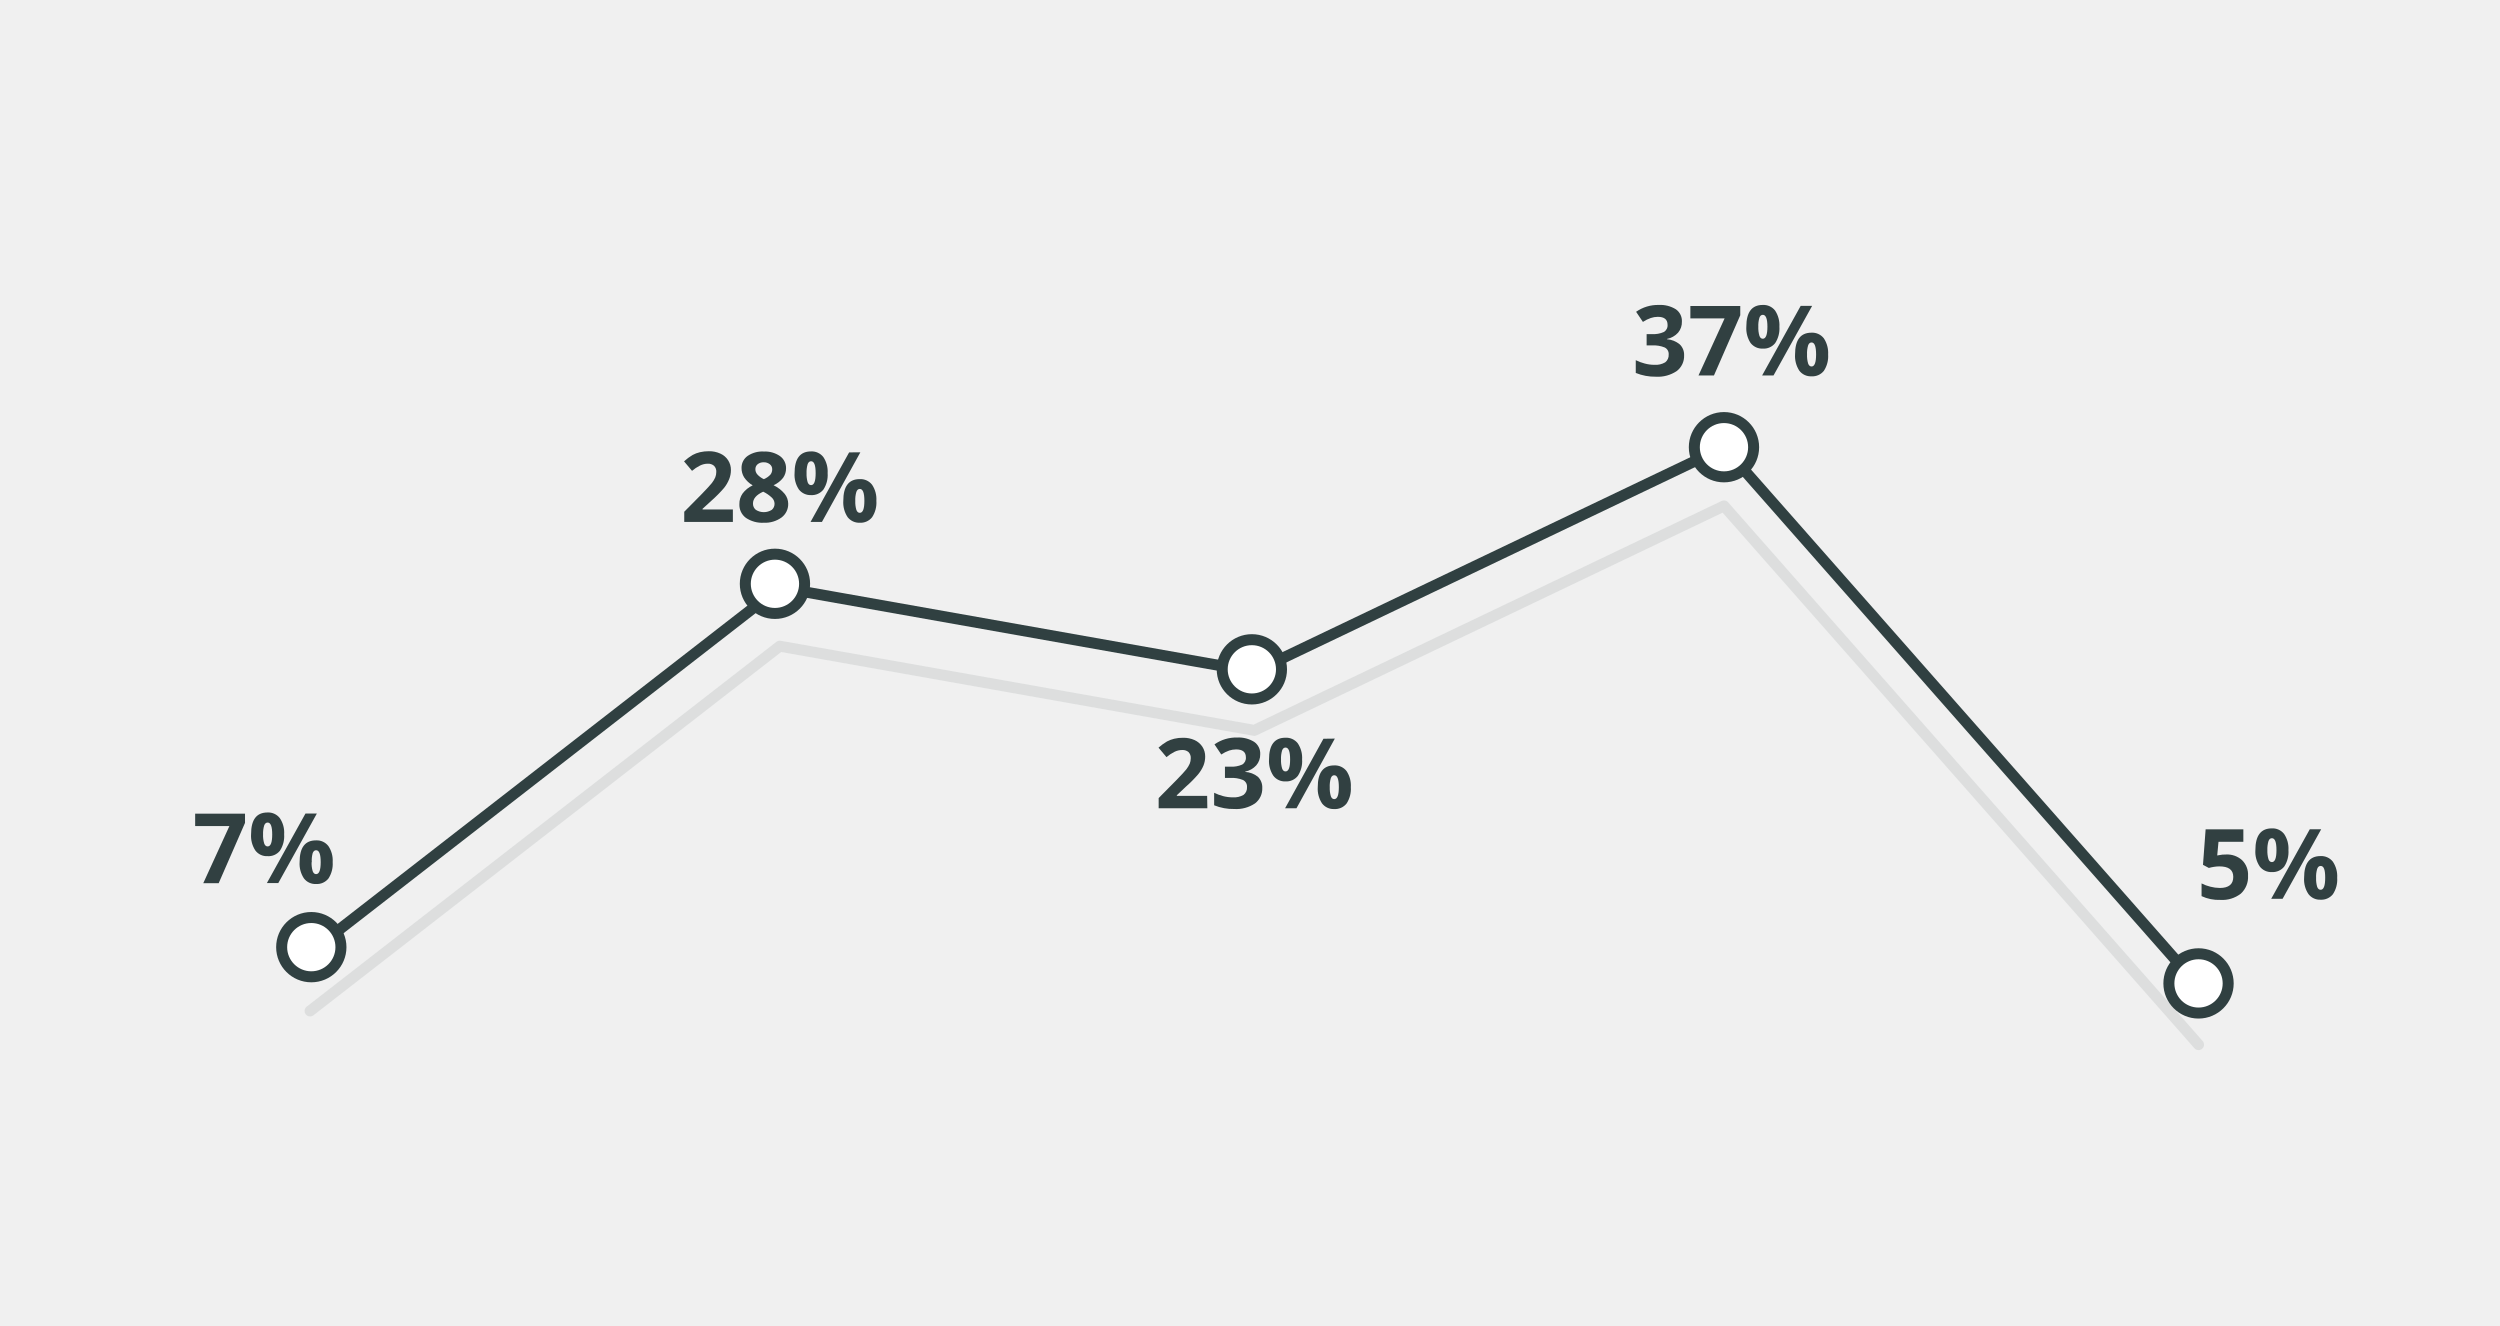
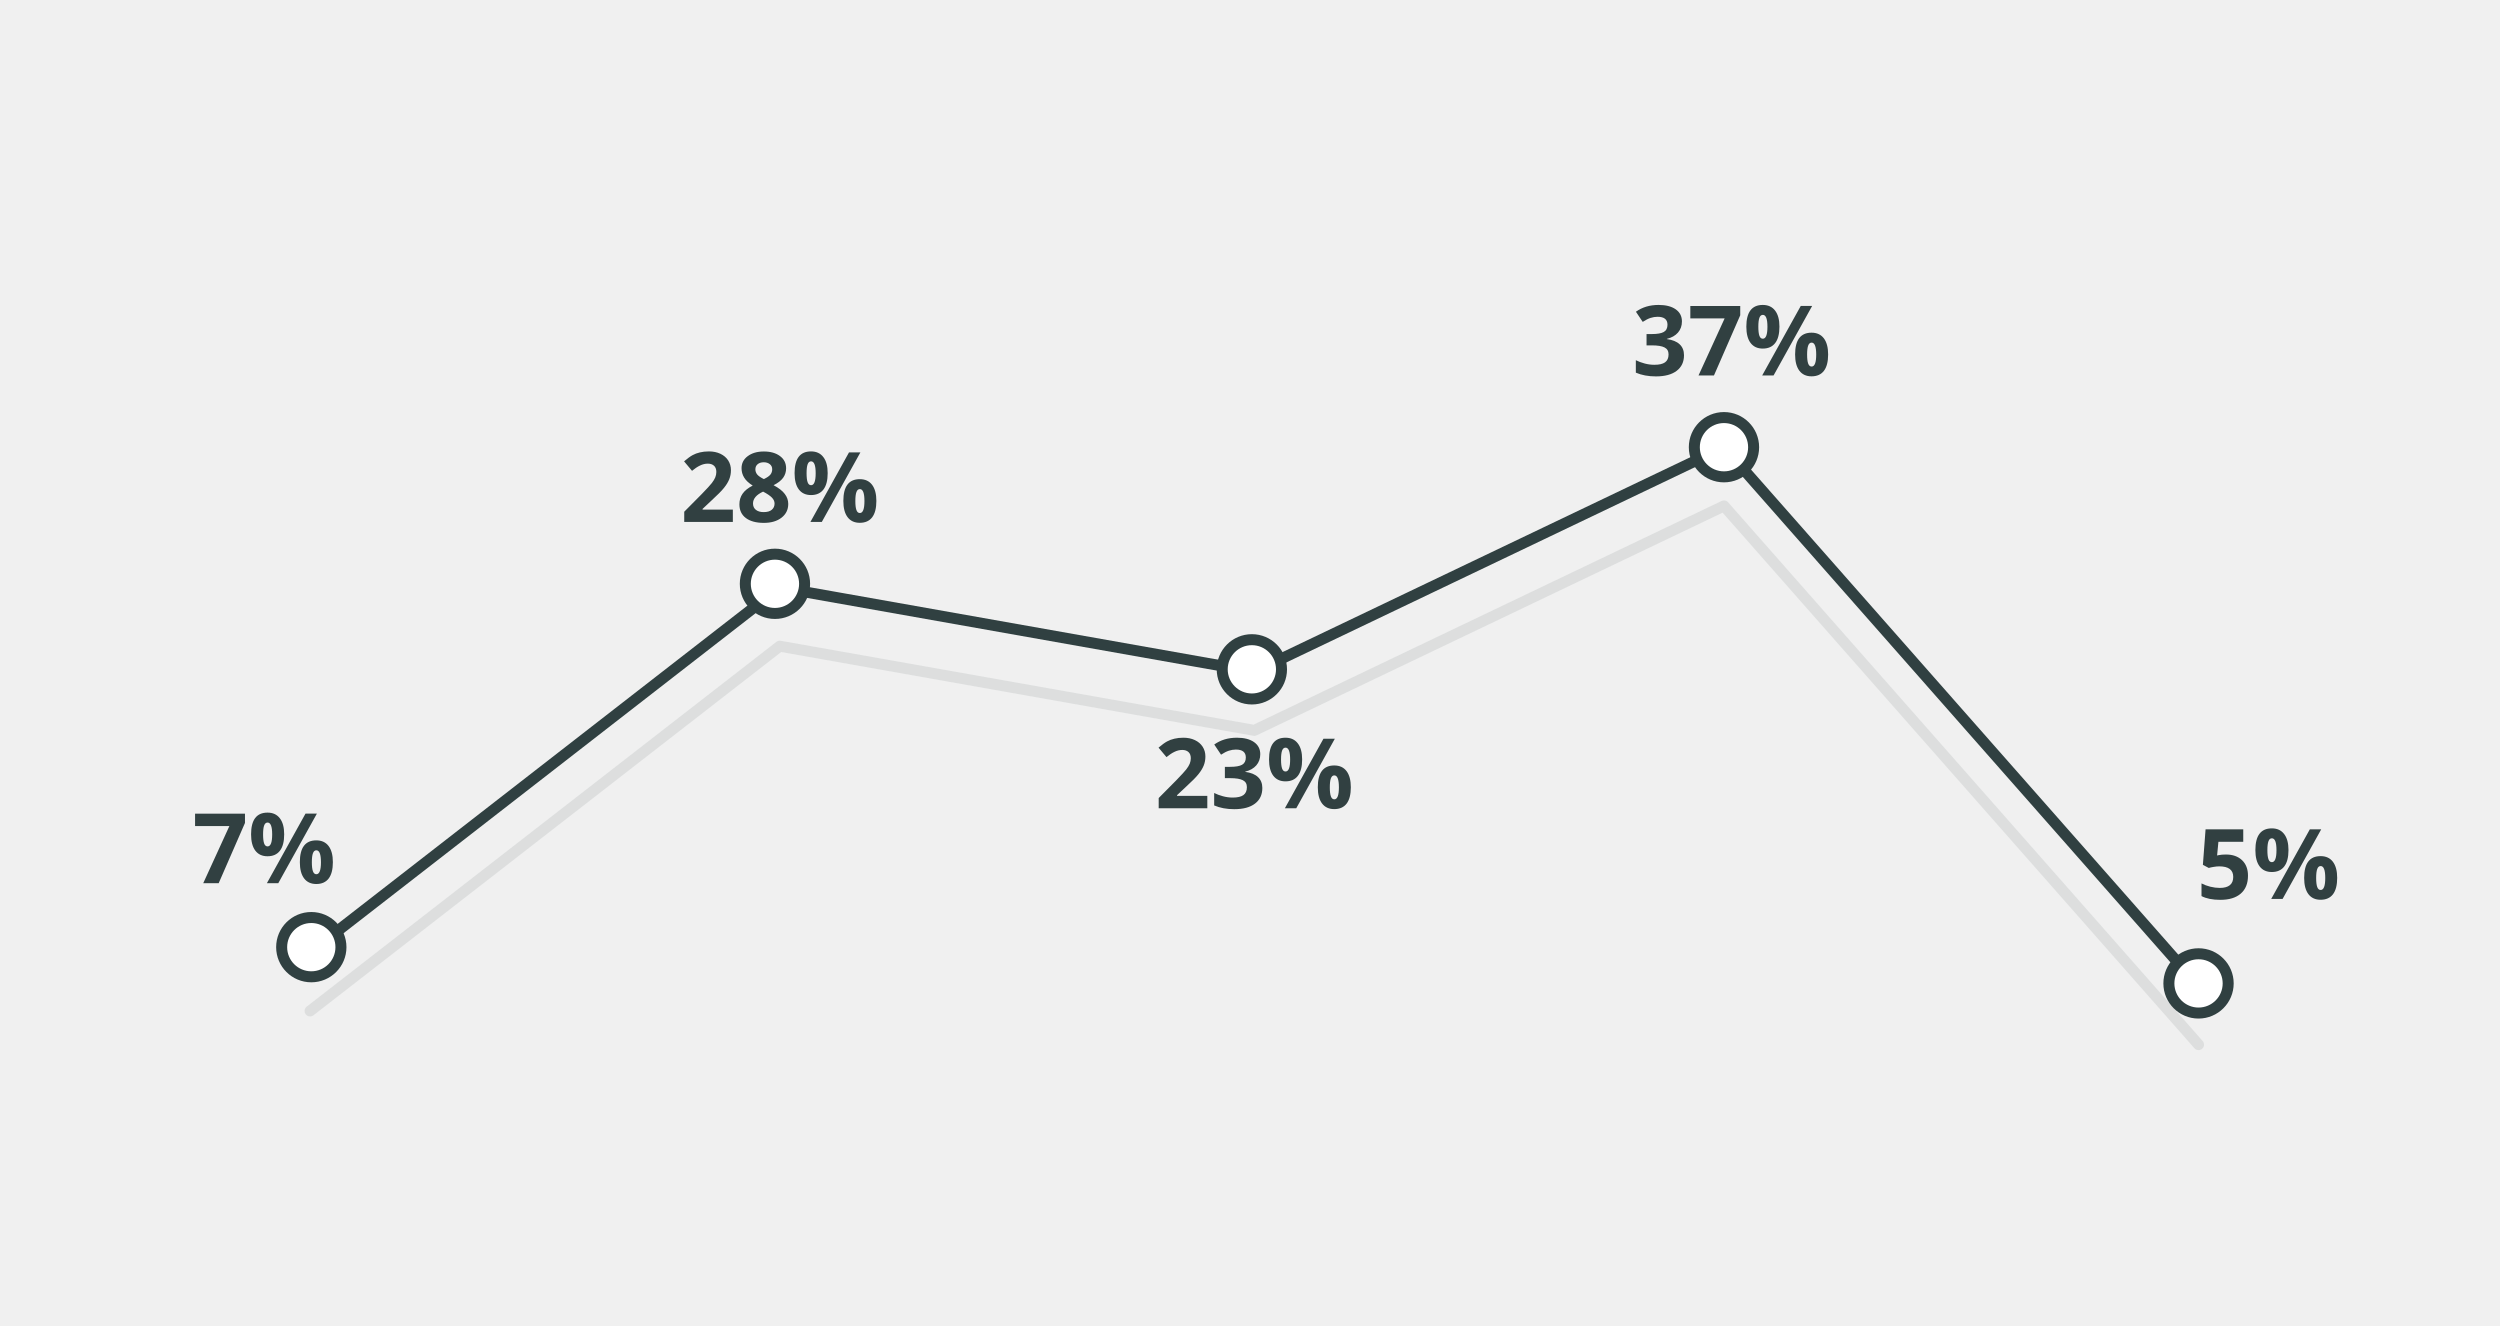
- <svg xmlns="http://www.w3.org/2000/svg" viewBox="0 0 511 271">
+ <svg xmlns="http://www.w3.org/2000/svg" id="Layer_1" data-name="Layer 1" viewBox="0 0 511 271">
  <g style="opacity: 0.1">
    <polyline points="63.38 206.64 159.38 132.08 256.38 149.29 352.38 103.41 449.38 213.52" style="fill: none;stroke: #304041;stroke-linecap: round;stroke-linejoin: round;stroke-width: 2.25px" />
  </g>
  <polyline points="63.38 194.64 159.38 120.08 256.38 137.29 352.38 91.41 449.38 201.52" style="fill: none;stroke: #304041;stroke-linecap: round;stroke-linejoin: round;stroke-width: 2.25px" />
-   <g>
-     <path d="M41.55,180.52l5.34-11.67h-7v-2.53H50.08v1.88L44.7,180.52Z" style="fill: #314041" />
-     <path d="M58.08,170.54a5.44,5.44,0,0,1-.87,3.36A3,3,0,0,1,54.68,175a2.92,2.92,0,0,1-2.48-1.15,5.39,5.39,0,0,1-.88-3.33c0-3,1.12-4.45,3.36-4.45a3,3,0,0,1,2.52,1.16A5.28,5.28,0,0,1,58.08,170.54Zm-4.31,0A5.65,5.65,0,0,0,54,172.4c.15.41.38.61.71.61.62,0,.93-.82.93-2.45s-.31-2.43-.93-2.43c-.33,0-.56.2-.71.59A5.61,5.61,0,0,0,53.77,170.56Zm11-4.26-7.89,14.22H54.55l7.89-14.22ZM68,176.22a5.43,5.43,0,0,1-.87,3.35,3,3,0,0,1-2.54,1.12,2.91,2.91,0,0,1-2.47-1.15,5.38,5.38,0,0,1-.88-3.32c0-3,1.12-4.45,3.35-4.45a3,3,0,0,1,2.53,1.16A5.28,5.28,0,0,1,68,176.22Zm-4.31,0a5.65,5.65,0,0,0,.22,1.84c.15.41.38.61.7.61.63,0,.94-.82.94-2.45s-.31-2.43-.94-2.43c-.32,0-.55.2-.7.59A5.61,5.61,0,0,0,63.73,176.24Z" style="fill: #314041" />
-   </g>
-   <g>
-     <path d="M149.8,106.69h-9.94V104.6l3.57-3.61q1.57-1.62,2.07-2.25a5.33,5.33,0,0,0,.7-1.16,3,3,0,0,0,.21-1.11,1.62,1.62,0,0,0-.47-1.27,1.83,1.83,0,0,0-1.26-.42,3.62,3.62,0,0,0-1.6.38,8.18,8.18,0,0,0-1.63,1.08l-1.63-1.94A10.6,10.6,0,0,1,141.56,93a6.05,6.05,0,0,1,1.51-.57,7.8,7.8,0,0,1,1.82-.2,5.35,5.35,0,0,1,2.36.49,3.64,3.64,0,0,1,1.58,1.36,3.57,3.57,0,0,1,.57,2,4.86,4.86,0,0,1-.35,1.84A7,7,0,0,1,148,99.73a26.39,26.39,0,0,1-2.55,2.58L143.6,104v.13h6.2Z" style="fill: #314041" />
-     <path d="M156.13,92.29a5.37,5.37,0,0,1,3.29.93,3,3,0,0,1,1.25,2.5,3.28,3.28,0,0,1-.6,1.94,5.08,5.08,0,0,1-1.95,1.52,6.9,6.9,0,0,1,2.29,1.79,3.3,3.3,0,0,1,.7,2,3.4,3.4,0,0,1-1.37,2.81,5.74,5.74,0,0,1-3.61,1.07,6,6,0,0,1-3.67-1,3.31,3.31,0,0,1-1.33-2.82,3.62,3.62,0,0,1,.65-2.15,5.36,5.36,0,0,1,2.07-1.67,5.37,5.37,0,0,1-1.75-1.64,3.56,3.56,0,0,1-.53-1.92,2.94,2.94,0,0,1,1.26-2.47A5.36,5.36,0,0,1,156.13,92.29Zm-2.22,10.62a1.59,1.59,0,0,0,.58,1.3,3.05,3.05,0,0,0,3.27,0,1.61,1.61,0,0,0,.56-1.27,1.75,1.75,0,0,0-.55-1.22A7.09,7.09,0,0,0,156,100.5C154.6,101.13,153.91,101.94,153.91,102.91Zm2.2-8.42a1.88,1.88,0,0,0-1.24.39,1.29,1.29,0,0,0-.47,1.06,1.6,1.6,0,0,0,.37,1,4,4,0,0,0,1.36,1,3.85,3.85,0,0,0,1.33-.91,1.71,1.71,0,0,0,.38-1.08,1.27,1.27,0,0,0-.49-1.06A1.92,1.92,0,0,0,156.11,94.49Z" style="fill: #314041" />
-     <path d="M169.17,96.71a5.4,5.4,0,0,1-.87,3.36,3,3,0,0,1-2.53,1.13,3,3,0,0,1-2.48-1.15,5.4,5.4,0,0,1-.88-3.34q0-4.44,3.36-4.44a3,3,0,0,1,2.52,1.15A5.32,5.32,0,0,1,169.17,96.71Zm-4.31,0a6,6,0,0,0,.22,1.85c.15.4.38.6.71.6.62,0,.93-.81.93-2.45s-.31-2.43-.93-2.43c-.33,0-.56.2-.71.6A5.87,5.87,0,0,0,164.86,96.73Zm11-4.26L168,106.69h-2.33l7.89-14.22Zm3.27,9.92a5.39,5.39,0,0,1-.87,3.35,3,3,0,0,1-2.53,1.13,3,3,0,0,1-2.48-1.15,5.39,5.39,0,0,1-.88-3.33q0-4.44,3.36-4.44a3,3,0,0,1,2.52,1.15A5.32,5.32,0,0,1,179.13,102.39Zm-4.31,0a5.72,5.72,0,0,0,.22,1.85c.15.4.38.6.7.6.63,0,.94-.81.94-2.45s-.31-2.43-.94-2.43c-.32,0-.55.2-.7.6A5.58,5.58,0,0,0,174.82,102.41Z" style="fill: #314041" />
-   </g>
-   <g>
-     <path d="M246.78,165.21h-9.95v-2.09l3.57-3.61c1.06-1.08,1.75-1.83,2.08-2.25a5.58,5.58,0,0,0,.7-1.16,3,3,0,0,0,.21-1.11,1.65,1.65,0,0,0-.47-1.28,1.84,1.84,0,0,0-1.26-.41,3.56,3.56,0,0,0-1.61.38,8.13,8.13,0,0,0-1.62,1.08l-1.63-1.94a10.77,10.77,0,0,1,1.74-1.27A6.54,6.54,0,0,1,240,151a7.44,7.44,0,0,1,1.83-.2,5.5,5.5,0,0,1,2.36.48,3.77,3.77,0,0,1,1.58,1.36,3.63,3.63,0,0,1,.57,2,4.9,4.9,0,0,1-.35,1.84,7.39,7.39,0,0,1-1.07,1.77,25.46,25.46,0,0,1-2.55,2.57l-1.83,1.73v.13h6.2Z" style="fill: #314041" />
-     <path d="M257.59,154.17a3.36,3.36,0,0,1-.81,2.27,4.17,4.17,0,0,1-2.26,1.28v.06a4.54,4.54,0,0,1,2.6,1,3,3,0,0,1,.89,2.25,3.8,3.8,0,0,1-1.49,3.19,6.87,6.87,0,0,1-4.25,1.14,10.34,10.34,0,0,1-4.1-.76v-2.56a9.44,9.44,0,0,0,1.81.68,8,8,0,0,0,2,.26,3.91,3.91,0,0,0,2.2-.5,1.87,1.87,0,0,0,.71-1.63,1.48,1.48,0,0,0-.82-1.42,6,6,0,0,0-2.61-.42h-1.08v-2.3h1.1a5.22,5.22,0,0,0,2.42-.43,1.57,1.57,0,0,0,.76-1.49c0-1.07-.67-1.61-2-1.61a4.74,4.74,0,0,0-1.42.23,7.13,7.13,0,0,0-1.61.81l-1.39-2.07a7.66,7.66,0,0,1,4.64-1.4,6,6,0,0,1,3.48.89A2.89,2.89,0,0,1,257.59,154.17Z" style="fill: #314041" />
-     <path d="M266.15,155.23a5.44,5.44,0,0,1-.87,3.36,3,3,0,0,1-2.54,1.13,2.92,2.92,0,0,1-2.47-1.16,5.39,5.39,0,0,1-.88-3.33q0-4.44,3.35-4.44a3,3,0,0,1,2.53,1.15A5.3,5.3,0,0,1,266.15,155.23Zm-4.31,0a5.65,5.65,0,0,0,.22,1.84c.14.41.38.61.7.61.63,0,.94-.81.94-2.45s-.31-2.43-.94-2.43c-.32,0-.56.2-.7.6A5.58,5.58,0,0,0,261.84,155.25Zm11-4.26L265,165.21h-2.33L270.51,151Zm3.27,9.92a5.41,5.41,0,0,1-.87,3.35,3,3,0,0,1-2.54,1.13,2.94,2.94,0,0,1-2.48-1.16,5.43,5.43,0,0,1-.87-3.32q0-4.44,3.35-4.44a3,3,0,0,1,2.53,1.15A5.3,5.3,0,0,1,276.11,160.91Zm-4.31,0a5.65,5.65,0,0,0,.22,1.84c.14.41.38.61.7.61.63,0,.94-.82.94-2.45s-.31-2.43-.94-2.43c-.32,0-.56.2-.7.6A5.58,5.58,0,0,0,271.8,160.93Z" style="fill: #314041" />
-   </g>
-   <g>
-     <path d="M343.78,65.72A3.33,3.33,0,0,1,343,68a4.17,4.17,0,0,1-2.27,1.28v.06a4.55,4.55,0,0,1,2.61,1.05,2.92,2.92,0,0,1,.89,2.24,3.82,3.82,0,0,1-1.49,3.2A6.87,6.87,0,0,1,338.46,77a10.39,10.39,0,0,1-4.11-.77V73.62a9.14,9.14,0,0,0,1.82.68,7.48,7.48,0,0,0,2,.27,3.82,3.82,0,0,0,2.2-.51,1.87,1.87,0,0,0,.71-1.62,1.47,1.47,0,0,0-.82-1.42,6.06,6.06,0,0,0-2.61-.42h-1.08V68.29h1.1a5.12,5.12,0,0,0,2.42-.43,1.56,1.56,0,0,0,.76-1.48c0-1.08-.67-1.62-2-1.62a4.56,4.56,0,0,0-1.43.24,6.84,6.84,0,0,0-1.61.8l-1.39-2.07a7.77,7.77,0,0,1,4.64-1.4,6,6,0,0,1,3.49.89A2.89,2.89,0,0,1,343.78,65.72Z" style="fill: #314041" />
-     <path d="M347.17,76.75l5.34-11.67h-7V62.55h10.2v1.89l-5.38,12.31Z" style="fill: #314041" />
-     <path d="M363.71,66.78a5.44,5.44,0,0,1-.87,3.36,3,3,0,0,1-2.54,1.12,3,3,0,0,1-2.48-1.15,5.46,5.46,0,0,1-.87-3.33q0-4.45,3.35-4.45a3,3,0,0,1,2.53,1.15A5.4,5.4,0,0,1,363.71,66.78Zm-4.31,0a5.72,5.72,0,0,0,.22,1.85c.14.4.38.61.7.61.62,0,.94-.82.94-2.46s-.32-2.43-.94-2.43c-.32,0-.56.2-.7.6A5.58,5.58,0,0,0,359.4,66.79Zm11-4.26-7.89,14.22h-2.33l7.88-14.22Zm3.27,9.93a5.43,5.43,0,0,1-.87,3.35,3,3,0,0,1-2.54,1.12,2.93,2.93,0,0,1-2.48-1.15,5.45,5.45,0,0,1-.87-3.32q0-4.45,3.35-4.45a3,3,0,0,1,2.53,1.15A5.4,5.4,0,0,1,373.67,72.46Zm-4.31,0a5.72,5.72,0,0,0,.22,1.85c.14.4.38.61.7.61q.93,0,.93-2.46T370.28,70c-.32,0-.56.2-.7.6A5.58,5.58,0,0,0,369.36,72.47Z" style="fill: #314041" />
-   </g>
-   <g>
-     <path d="M455,174.66a4.52,4.52,0,0,1,3.28,1.16,4.12,4.12,0,0,1,1.22,3.17,4.61,4.61,0,0,1-1.46,3.66,6.18,6.18,0,0,1-4.21,1.29,8.25,8.25,0,0,1-3.83-.77v-2.6a8,8,0,0,0,1.79.67,8,8,0,0,0,1.94.26c1.83,0,2.75-.76,2.75-2.26s-1-2.15-2.85-2.15a7,7,0,0,0-1.14.1,8.46,8.46,0,0,0-1,.22l-1.2-.64.54-7.25h7.71v2.55h-5.08l-.26,2.79.34-.06A6.21,6.21,0,0,1,455,174.66Z" style="fill: #314041" />
-     <path d="M467.76,173.76a5.47,5.47,0,0,1-.86,3.36,3,3,0,0,1-2.54,1.13,2.93,2.93,0,0,1-2.48-1.16,5.35,5.35,0,0,1-.88-3.33q0-4.44,3.36-4.44a3,3,0,0,1,2.52,1.15A5.32,5.32,0,0,1,467.76,173.76Zm-4.31,0a6,6,0,0,0,.22,1.85c.15.4.38.6.71.6.62,0,.93-.81.93-2.45s-.31-2.43-.93-2.43c-.33,0-.56.2-.71.6A5.87,5.87,0,0,0,463.45,173.78Zm11-4.26-7.89,14.22h-2.33l7.89-14.22Zm3.27,9.92a5.39,5.39,0,0,1-.87,3.35,3,3,0,0,1-2.53,1.13,2.93,2.93,0,0,1-2.48-1.16,5.34,5.34,0,0,1-.88-3.32q0-4.44,3.36-4.44a3,3,0,0,1,2.52,1.15A5.32,5.32,0,0,1,477.72,179.44Zm-4.31,0a5.72,5.72,0,0,0,.22,1.85c.15.4.38.6.71.6.62,0,.93-.81.93-2.45S475,177,474.34,177c-.33,0-.56.2-.71.6A5.58,5.58,0,0,0,473.41,179.46Z" style="fill: #314041" />
-   </g>
+   <text transform="translate(39.34 180.52)" style="font-size: 19.919px;fill: #314041;font-family: OpenSans-Bold, Open Sans;font-weight: 700">7%</text>
+   <text transform="translate(139.06 106.69)" style="font-size: 19.919px;fill: #314041;font-family: OpenSans-Bold, Open Sans;font-weight: 700">28%</text>
+   <text transform="translate(236.04 165.21)" style="font-size: 19.919px;fill: #314041;font-family: OpenSans-Bold, Open Sans;font-weight: 700">23%</text>
+   <text transform="translate(333.6 76.75)" style="font-size: 19.919px;fill: #314041;font-family: OpenSans-Bold, Open Sans;font-weight: 700">37%</text>
+   <text transform="translate(449.02 183.74)" style="font-size: 19.919px;fill: #314041;font-family: OpenSans-Bold, Open Sans;font-weight: 700">5%</text>
  <circle cx="63.63" cy="193.6" r="6.06" style="fill: #fff;stroke: #304041;stroke-linecap: round;stroke-linejoin: round;stroke-width: 2.25px" />
  <circle cx="158.4" cy="119.33" r="6.06" style="fill: #fff;stroke: #304041;stroke-linecap: round;stroke-linejoin: round;stroke-width: 2.25px" />
  <circle cx="255.88" cy="136.81" r="6.06" style="fill: #fff;stroke: #304041;stroke-linecap: round;stroke-linejoin: round;stroke-width: 2.25px" />
  <circle cx="352.38" cy="91.41" r="6.06" style="fill: #fff;stroke: #304041;stroke-linecap: round;stroke-linejoin: round;stroke-width: 2.25px" />
  <circle cx="449.38" cy="201.01" r="6.06" style="fill: #fff;stroke: #304041;stroke-linecap: round;stroke-linejoin: round;stroke-width: 2.25px" />
</svg>
